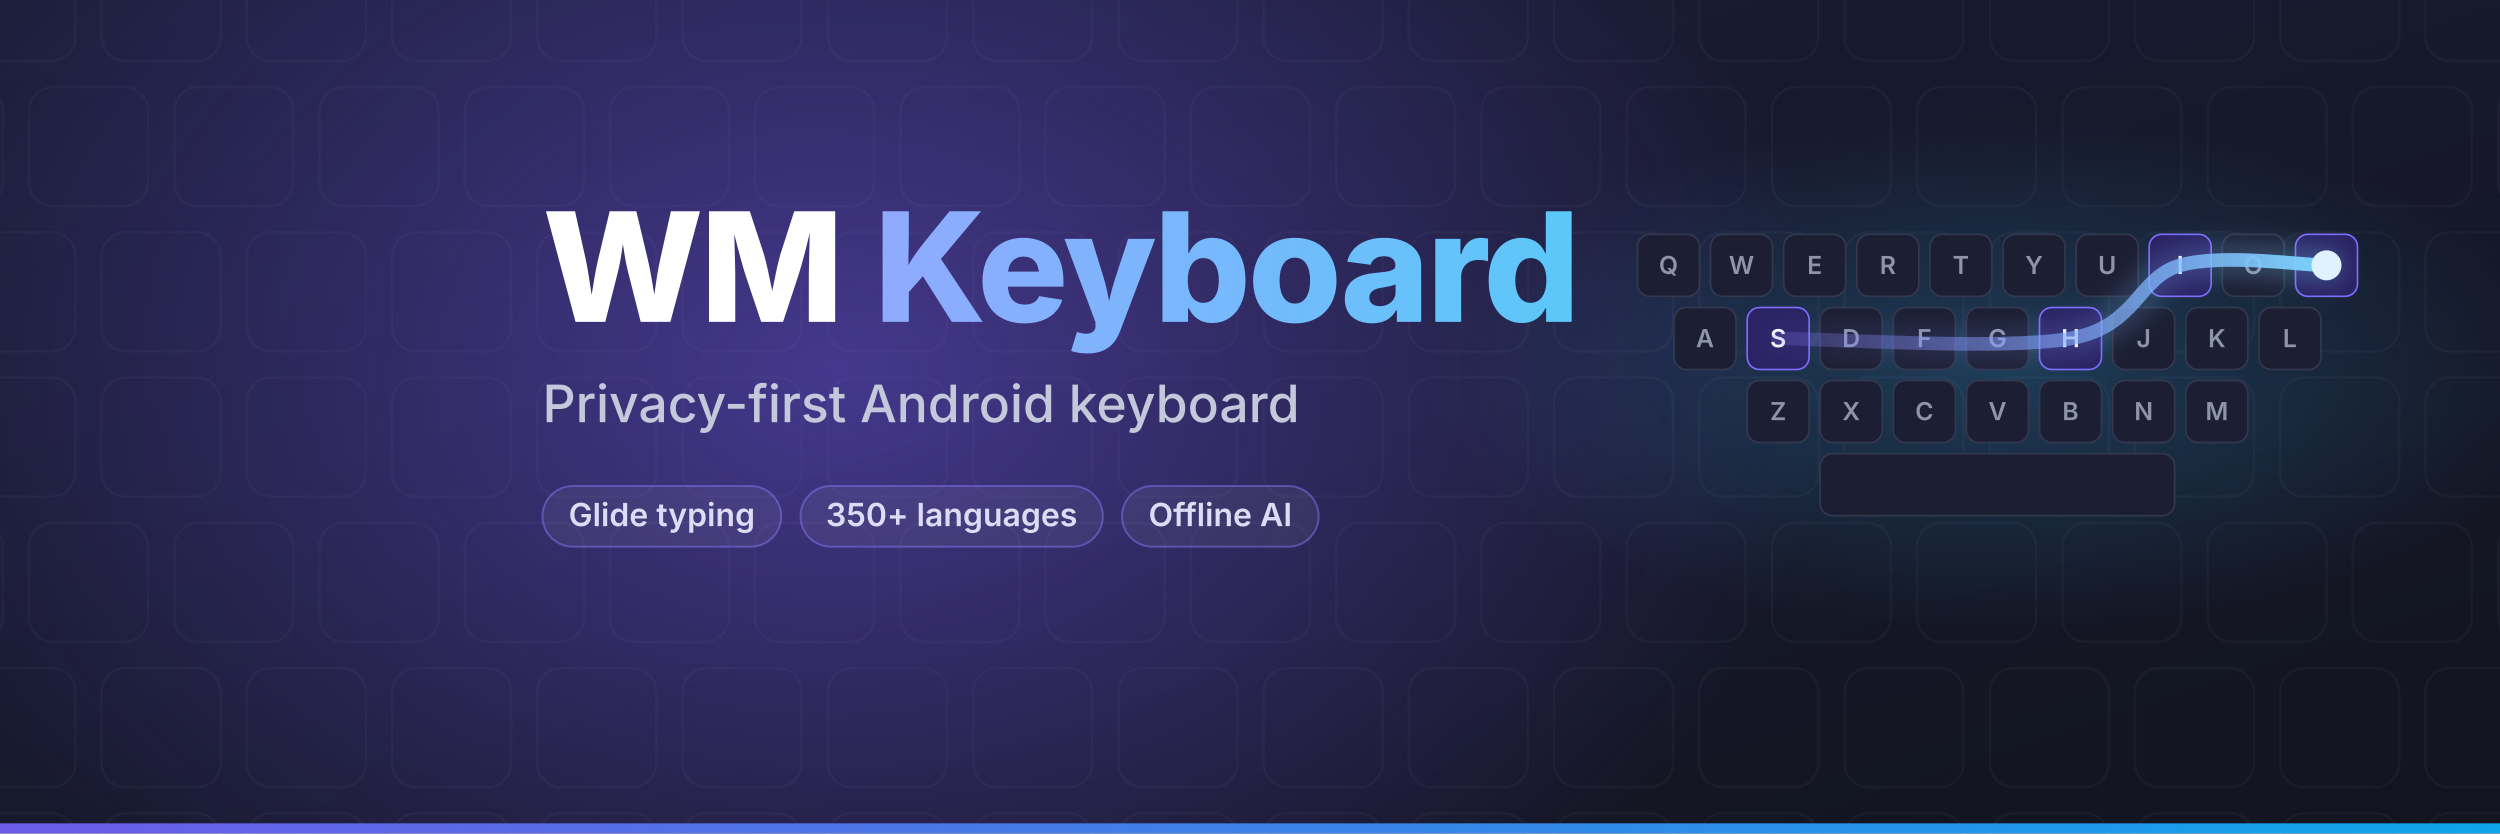
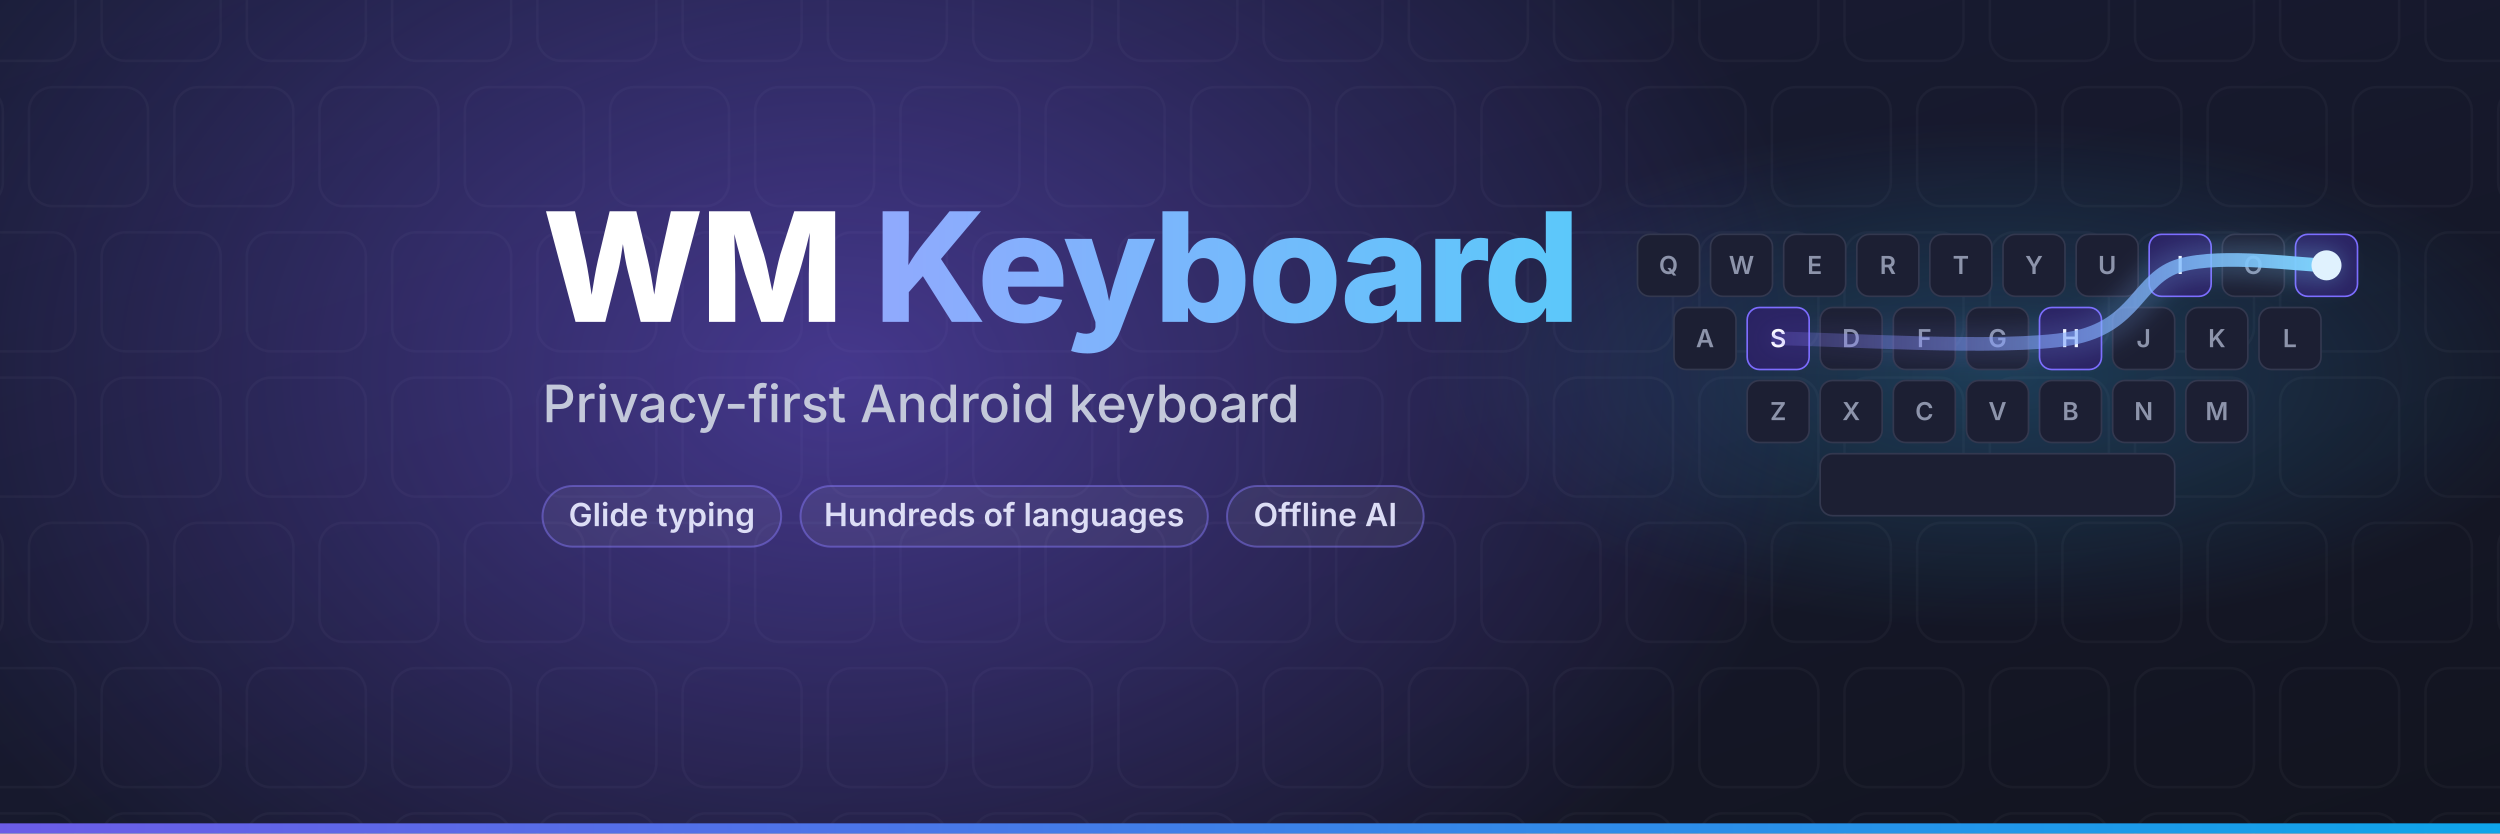
<svg xmlns="http://www.w3.org/2000/svg" width="1500" height="500" viewBox="0 0 1500 500">
  <defs>
    <linearGradient id="bg" x1="0" y1="0" x2="1" y2="1">
      <stop offset="0" stop-color="#1B1E3A" />
      <stop offset="1" stop-color="#12141F" />
    </linearGradient>
    <radialGradient id="glow" cx="0.5" cy="0.5" r="0.5">
      <stop offset="0" stop-color="#7C5CFF" stop-opacity="0.45" />
      <stop offset="1" stop-color="#7C5CFF" stop-opacity="0" />
    </radialGradient>
    <radialGradient id="glow2" cx="0.5" cy="0.5" r="0.5">
      <stop offset="0" stop-color="#38BDF8" stop-opacity="0.22" />
      <stop offset="1" stop-color="#38BDF8" stop-opacity="0" />
    </radialGradient>
    <linearGradient id="wm" x1="0" y1="0" x2="1" y2="0">
      <stop offset="0" stop-color="#A99BFF" />
      <stop offset="1" stop-color="#5CC8FA" />
    </linearGradient>
    <linearGradient id="trail" x1="0" y1="0" x2="1" y2="0" gradientUnits="objectBoundingBox">
      <stop offset="0" stop-color="#8B7CFF" stop-opacity="0.2" />
      <stop offset="1" stop-color="#7DD3FC" />
    </linearGradient>
    <linearGradient id="bar" x1="0" y1="0" x2="1" y2="0">
      <stop offset="0" stop-color="#6C5CE7" />
      <stop offset="1" stop-color="#0EA5E9" />
    </linearGradient>
    <filter id="blur" x="-20%" y="-50%" width="140%" height="200%">
      <feGaussianBlur stdDeviation="6" />
    </filter>
  </defs>
  <rect width="1500" height="500" fill="url(#bg)" />
  <rect x="-113.3" y="-34.9" width="71.4" height="71.4" rx="14.3" fill="none" stroke="#FFFFFF" stroke-opacity="0.035" stroke-width="1.5" />
  <rect x="-26.1" y="-34.9" width="71.4" height="71.4" rx="14.3" fill="none" stroke="#FFFFFF" stroke-opacity="0.035" stroke-width="1.5" />
  <rect x="61.0" y="-34.9" width="71.4" height="71.4" rx="14.3" fill="none" stroke="#FFFFFF" stroke-opacity="0.035" stroke-width="1.5" />
  <rect x="148.1" y="-34.9" width="71.4" height="71.4" rx="14.3" fill="none" stroke="#FFFFFF" stroke-opacity="0.035" stroke-width="1.5" />
  <rect x="235.3" y="-34.9" width="71.4" height="71.4" rx="14.3" fill="none" stroke="#FFFFFF" stroke-opacity="0.035" stroke-width="1.5" />
  <rect x="322.4" y="-34.9" width="71.4" height="71.4" rx="14.3" fill="none" stroke="#FFFFFF" stroke-opacity="0.035" stroke-width="1.5" />
  <rect x="409.6" y="-34.9" width="71.4" height="71.4" rx="14.3" fill="none" stroke="#FFFFFF" stroke-opacity="0.035" stroke-width="1.5" />
  <rect x="496.7" y="-34.9" width="71.4" height="71.4" rx="14.3" fill="none" stroke="#FFFFFF" stroke-opacity="0.035" stroke-width="1.5" />
  <rect x="583.9" y="-34.9" width="71.4" height="71.4" rx="14.3" fill="none" stroke="#FFFFFF" stroke-opacity="0.035" stroke-width="1.5" />
  <rect x="671.0" y="-34.9" width="71.4" height="71.4" rx="14.3" fill="none" stroke="#FFFFFF" stroke-opacity="0.035" stroke-width="1.5" />
  <rect x="758.1" y="-34.9" width="71.4" height="71.4" rx="14.3" fill="none" stroke="#FFFFFF" stroke-opacity="0.035" stroke-width="1.5" />
  <rect x="845.3" y="-34.9" width="71.4" height="71.4" rx="14.3" fill="none" stroke="#FFFFFF" stroke-opacity="0.035" stroke-width="1.5" />
  <rect x="932.4" y="-34.9" width="71.4" height="71.4" rx="14.3" fill="none" stroke="#FFFFFF" stroke-opacity="0.035" stroke-width="1.5" />
  <rect x="1019.6" y="-34.9" width="71.4" height="71.4" rx="14.3" fill="none" stroke="#FFFFFF" stroke-opacity="0.035" stroke-width="1.5" />
  <rect x="1106.7" y="-34.9" width="71.4" height="71.4" rx="14.3" fill="none" stroke="#FFFFFF" stroke-opacity="0.035" stroke-width="1.5" />
  <rect x="1193.9" y="-34.9" width="71.4" height="71.4" rx="14.3" fill="none" stroke="#FFFFFF" stroke-opacity="0.035" stroke-width="1.5" />
  <rect x="1281.0" y="-34.9" width="71.4" height="71.4" rx="14.3" fill="none" stroke="#FFFFFF" stroke-opacity="0.035" stroke-width="1.5" />
  <rect x="1368.1" y="-34.9" width="71.4" height="71.4" rx="14.3" fill="none" stroke="#FFFFFF" stroke-opacity="0.035" stroke-width="1.5" />
  <rect x="1455.3" y="-34.9" width="71.4" height="71.4" rx="14.3" fill="none" stroke="#FFFFFF" stroke-opacity="0.035" stroke-width="1.5" />
  <rect x="1542.4" y="-34.9" width="71.4" height="71.4" rx="14.3" fill="none" stroke="#FFFFFF" stroke-opacity="0.035" stroke-width="1.5" />
  <rect x="-69.7" y="52.3" width="71.4" height="71.4" rx="14.3" fill="none" stroke="#FFFFFF" stroke-opacity="0.035" stroke-width="1.5" />
  <rect x="17.4" y="52.3" width="71.4" height="71.4" rx="14.3" fill="none" stroke="#FFFFFF" stroke-opacity="0.035" stroke-width="1.5" />
  <rect x="104.6" y="52.3" width="71.4" height="71.4" rx="14.3" fill="none" stroke="#FFFFFF" stroke-opacity="0.035" stroke-width="1.5" />
  <rect x="191.7" y="52.3" width="71.4" height="71.4" rx="14.3" fill="none" stroke="#FFFFFF" stroke-opacity="0.035" stroke-width="1.5" />
  <rect x="278.9" y="52.3" width="71.4" height="71.4" rx="14.3" fill="none" stroke="#FFFFFF" stroke-opacity="0.035" stroke-width="1.5" />
  <rect x="366.0" y="52.3" width="71.4" height="71.4" rx="14.3" fill="none" stroke="#FFFFFF" stroke-opacity="0.035" stroke-width="1.5" />
  <rect x="453.1" y="52.3" width="71.4" height="71.4" rx="14.3" fill="none" stroke="#FFFFFF" stroke-opacity="0.035" stroke-width="1.5" />
  <rect x="540.3" y="52.3" width="71.4" height="71.4" rx="14.3" fill="none" stroke="#FFFFFF" stroke-opacity="0.035" stroke-width="1.5" />
  <rect x="627.4" y="52.3" width="71.4" height="71.4" rx="14.3" fill="none" stroke="#FFFFFF" stroke-opacity="0.035" stroke-width="1.5" />
  <rect x="714.6" y="52.3" width="71.4" height="71.4" rx="14.3" fill="none" stroke="#FFFFFF" stroke-opacity="0.035" stroke-width="1.5" />
  <rect x="801.7" y="52.3" width="71.4" height="71.4" rx="14.3" fill="none" stroke="#FFFFFF" stroke-opacity="0.035" stroke-width="1.5" />
  <rect x="888.9" y="52.3" width="71.4" height="71.4" rx="14.3" fill="none" stroke="#FFFFFF" stroke-opacity="0.035" stroke-width="1.5" />
  <rect x="976.0" y="52.3" width="71.4" height="71.4" rx="14.3" fill="none" stroke="#FFFFFF" stroke-opacity="0.035" stroke-width="1.5" />
  <rect x="1063.1" y="52.3" width="71.4" height="71.4" rx="14.3" fill="none" stroke="#FFFFFF" stroke-opacity="0.035" stroke-width="1.5" />
  <rect x="1150.3" y="52.3" width="71.4" height="71.4" rx="14.3" fill="none" stroke="#FFFFFF" stroke-opacity="0.035" stroke-width="1.5" />
  <rect x="1237.4" y="52.3" width="71.4" height="71.4" rx="14.3" fill="none" stroke="#FFFFFF" stroke-opacity="0.035" stroke-width="1.5" />
  <rect x="1324.6" y="52.3" width="71.4" height="71.4" rx="14.3" fill="none" stroke="#FFFFFF" stroke-opacity="0.035" stroke-width="1.5" />
  <rect x="1411.7" y="52.3" width="71.4" height="71.4" rx="14.3" fill="none" stroke="#FFFFFF" stroke-opacity="0.035" stroke-width="1.5" />
  <rect x="1498.9" y="52.3" width="71.4" height="71.4" rx="14.3" fill="none" stroke="#FFFFFF" stroke-opacity="0.035" stroke-width="1.5" />
  <rect x="1586.0" y="52.3" width="71.4" height="71.4" rx="14.3" fill="none" stroke="#FFFFFF" stroke-opacity="0.035" stroke-width="1.5" />
  <rect x="-26.1" y="139.4" width="71.4" height="71.4" rx="14.3" fill="none" stroke="#FFFFFF" stroke-opacity="0.035" stroke-width="1.5" />
  <rect x="61.0" y="139.4" width="71.4" height="71.4" rx="14.3" fill="none" stroke="#FFFFFF" stroke-opacity="0.035" stroke-width="1.5" />
  <rect x="148.1" y="139.4" width="71.4" height="71.4" rx="14.3" fill="none" stroke="#FFFFFF" stroke-opacity="0.035" stroke-width="1.5" />
  <rect x="235.3" y="139.4" width="71.4" height="71.4" rx="14.3" fill="none" stroke="#FFFFFF" stroke-opacity="0.035" stroke-width="1.5" />
  <rect x="322.4" y="139.4" width="71.4" height="71.4" rx="14.3" fill="none" stroke="#FFFFFF" stroke-opacity="0.035" stroke-width="1.5" />
  <rect x="409.6" y="139.4" width="71.4" height="71.4" rx="14.3" fill="none" stroke="#FFFFFF" stroke-opacity="0.035" stroke-width="1.5" />
  <rect x="496.7" y="139.4" width="71.4" height="71.4" rx="14.3" fill="none" stroke="#FFFFFF" stroke-opacity="0.035" stroke-width="1.5" />
  <rect x="583.9" y="139.4" width="71.4" height="71.4" rx="14.3" fill="none" stroke="#FFFFFF" stroke-opacity="0.035" stroke-width="1.5" />
  <rect x="671.0" y="139.4" width="71.4" height="71.4" rx="14.3" fill="none" stroke="#FFFFFF" stroke-opacity="0.035" stroke-width="1.5" />
  <rect x="758.1" y="139.4" width="71.4" height="71.4" rx="14.3" fill="none" stroke="#FFFFFF" stroke-opacity="0.035" stroke-width="1.5" />
  <rect x="845.3" y="139.4" width="71.4" height="71.4" rx="14.3" fill="none" stroke="#FFFFFF" stroke-opacity="0.035" stroke-width="1.5" />
  <rect x="932.4" y="139.4" width="71.4" height="71.4" rx="14.3" fill="none" stroke="#FFFFFF" stroke-opacity="0.035" stroke-width="1.5" />
  <rect x="1019.6" y="139.4" width="71.4" height="71.4" rx="14.3" fill="none" stroke="#FFFFFF" stroke-opacity="0.035" stroke-width="1.5" />
  <rect x="1106.7" y="139.4" width="71.4" height="71.4" rx="14.3" fill="none" stroke="#FFFFFF" stroke-opacity="0.035" stroke-width="1.5" />
  <rect x="1193.9" y="139.4" width="71.4" height="71.4" rx="14.3" fill="none" stroke="#FFFFFF" stroke-opacity="0.035" stroke-width="1.5" />
  <rect x="1281.0" y="139.4" width="71.4" height="71.4" rx="14.3" fill="none" stroke="#FFFFFF" stroke-opacity="0.035" stroke-width="1.5" />
  <rect x="1368.1" y="139.4" width="71.4" height="71.4" rx="14.3" fill="none" stroke="#FFFFFF" stroke-opacity="0.035" stroke-width="1.5" />
  <rect x="1455.3" y="139.4" width="71.4" height="71.4" rx="14.3" fill="none" stroke="#FFFFFF" stroke-opacity="0.035" stroke-width="1.5" />
  <rect x="1542.4" y="139.4" width="71.4" height="71.4" rx="14.3" fill="none" stroke="#FFFFFF" stroke-opacity="0.035" stroke-width="1.5" />
  <rect x="1629.6" y="139.4" width="71.4" height="71.4" rx="14.3" fill="none" stroke="#FFFFFF" stroke-opacity="0.035" stroke-width="1.5" />
  <rect x="-113.3" y="226.6" width="71.4" height="71.4" rx="14.3" fill="none" stroke="#FFFFFF" stroke-opacity="0.035" stroke-width="1.5" />
  <rect x="-26.1" y="226.6" width="71.4" height="71.4" rx="14.3" fill="none" stroke="#FFFFFF" stroke-opacity="0.035" stroke-width="1.5" />
  <rect x="61.0" y="226.6" width="71.4" height="71.4" rx="14.3" fill="none" stroke="#FFFFFF" stroke-opacity="0.035" stroke-width="1.5" />
  <rect x="148.1" y="226.6" width="71.4" height="71.4" rx="14.3" fill="none" stroke="#FFFFFF" stroke-opacity="0.035" stroke-width="1.5" />
  <rect x="235.3" y="226.6" width="71.4" height="71.4" rx="14.3" fill="none" stroke="#FFFFFF" stroke-opacity="0.035" stroke-width="1.5" />
  <rect x="322.4" y="226.6" width="71.4" height="71.4" rx="14.3" fill="none" stroke="#FFFFFF" stroke-opacity="0.035" stroke-width="1.5" />
  <rect x="409.6" y="226.6" width="71.4" height="71.4" rx="14.3" fill="none" stroke="#FFFFFF" stroke-opacity="0.035" stroke-width="1.5" />
  <rect x="496.7" y="226.6" width="71.4" height="71.4" rx="14.3" fill="none" stroke="#FFFFFF" stroke-opacity="0.035" stroke-width="1.5" />
  <rect x="583.9" y="226.6" width="71.4" height="71.4" rx="14.3" fill="none" stroke="#FFFFFF" stroke-opacity="0.035" stroke-width="1.5" />
  <rect x="671.0" y="226.6" width="71.4" height="71.4" rx="14.3" fill="none" stroke="#FFFFFF" stroke-opacity="0.035" stroke-width="1.5" />
  <rect x="758.1" y="226.6" width="71.4" height="71.4" rx="14.3" fill="none" stroke="#FFFFFF" stroke-opacity="0.035" stroke-width="1.5" />
  <rect x="845.3" y="226.6" width="71.4" height="71.4" rx="14.3" fill="none" stroke="#FFFFFF" stroke-opacity="0.035" stroke-width="1.5" />
  <rect x="932.4" y="226.6" width="71.4" height="71.4" rx="14.3" fill="none" stroke="#FFFFFF" stroke-opacity="0.035" stroke-width="1.5" />
  <rect x="1019.6" y="226.6" width="71.4" height="71.4" rx="14.3" fill="none" stroke="#FFFFFF" stroke-opacity="0.035" stroke-width="1.5" />
  <rect x="1106.7" y="226.6" width="71.4" height="71.4" rx="14.3" fill="none" stroke="#FFFFFF" stroke-opacity="0.035" stroke-width="1.5" />
  <rect x="1193.9" y="226.6" width="71.4" height="71.4" rx="14.3" fill="none" stroke="#FFFFFF" stroke-opacity="0.035" stroke-width="1.5" />
  <rect x="1281.0" y="226.6" width="71.4" height="71.4" rx="14.3" fill="none" stroke="#FFFFFF" stroke-opacity="0.035" stroke-width="1.5" />
  <rect x="1368.1" y="226.6" width="71.4" height="71.4" rx="14.3" fill="none" stroke="#FFFFFF" stroke-opacity="0.035" stroke-width="1.5" />
  <rect x="1455.3" y="226.6" width="71.4" height="71.4" rx="14.3" fill="none" stroke="#FFFFFF" stroke-opacity="0.035" stroke-width="1.5" />
  <rect x="1542.4" y="226.6" width="71.4" height="71.4" rx="14.3" fill="none" stroke="#FFFFFF" stroke-opacity="0.035" stroke-width="1.5" />
  <rect x="-69.7" y="313.7" width="71.4" height="71.4" rx="14.3" fill="none" stroke="#FFFFFF" stroke-opacity="0.035" stroke-width="1.5" />
  <rect x="17.4" y="313.7" width="71.4" height="71.4" rx="14.3" fill="none" stroke="#FFFFFF" stroke-opacity="0.035" stroke-width="1.5" />
  <rect x="104.6" y="313.7" width="71.4" height="71.4" rx="14.3" fill="none" stroke="#FFFFFF" stroke-opacity="0.035" stroke-width="1.5" />
  <rect x="191.7" y="313.7" width="71.4" height="71.4" rx="14.3" fill="none" stroke="#FFFFFF" stroke-opacity="0.035" stroke-width="1.5" />
  <rect x="278.9" y="313.7" width="71.4" height="71.4" rx="14.3" fill="none" stroke="#FFFFFF" stroke-opacity="0.035" stroke-width="1.5" />
  <rect x="366.0" y="313.7" width="71.4" height="71.4" rx="14.3" fill="none" stroke="#FFFFFF" stroke-opacity="0.035" stroke-width="1.5" />
  <rect x="453.1" y="313.7" width="71.4" height="71.4" rx="14.3" fill="none" stroke="#FFFFFF" stroke-opacity="0.035" stroke-width="1.5" />
  <rect x="540.3" y="313.7" width="71.4" height="71.4" rx="14.3" fill="none" stroke="#FFFFFF" stroke-opacity="0.035" stroke-width="1.5" />
  <rect x="627.4" y="313.7" width="71.4" height="71.4" rx="14.3" fill="none" stroke="#FFFFFF" stroke-opacity="0.035" stroke-width="1.5" />
  <rect x="714.6" y="313.7" width="71.4" height="71.4" rx="14.3" fill="none" stroke="#FFFFFF" stroke-opacity="0.035" stroke-width="1.5" />
  <rect x="801.7" y="313.7" width="71.4" height="71.4" rx="14.3" fill="none" stroke="#FFFFFF" stroke-opacity="0.035" stroke-width="1.5" />
  <rect x="888.9" y="313.7" width="71.4" height="71.4" rx="14.3" fill="none" stroke="#FFFFFF" stroke-opacity="0.035" stroke-width="1.5" />
  <rect x="976.0" y="313.7" width="71.4" height="71.4" rx="14.3" fill="none" stroke="#FFFFFF" stroke-opacity="0.035" stroke-width="1.5" />
  <rect x="1063.1" y="313.7" width="71.4" height="71.4" rx="14.3" fill="none" stroke="#FFFFFF" stroke-opacity="0.035" stroke-width="1.5" />
  <rect x="1150.3" y="313.7" width="71.4" height="71.4" rx="14.3" fill="none" stroke="#FFFFFF" stroke-opacity="0.035" stroke-width="1.5" />
  <rect x="1237.4" y="313.7" width="71.4" height="71.4" rx="14.3" fill="none" stroke="#FFFFFF" stroke-opacity="0.035" stroke-width="1.5" />
  <rect x="1324.6" y="313.7" width="71.4" height="71.4" rx="14.3" fill="none" stroke="#FFFFFF" stroke-opacity="0.035" stroke-width="1.5" />
  <rect x="1411.7" y="313.7" width="71.4" height="71.4" rx="14.3" fill="none" stroke="#FFFFFF" stroke-opacity="0.035" stroke-width="1.5" />
  <rect x="1498.9" y="313.7" width="71.4" height="71.4" rx="14.3" fill="none" stroke="#FFFFFF" stroke-opacity="0.035" stroke-width="1.5" />
  <rect x="1586.0" y="313.7" width="71.4" height="71.4" rx="14.3" fill="none" stroke="#FFFFFF" stroke-opacity="0.035" stroke-width="1.5" />
  <rect x="-26.1" y="400.9" width="71.4" height="71.4" rx="14.3" fill="none" stroke="#FFFFFF" stroke-opacity="0.035" stroke-width="1.5" />
  <rect x="61.0" y="400.9" width="71.4" height="71.4" rx="14.3" fill="none" stroke="#FFFFFF" stroke-opacity="0.035" stroke-width="1.5" />
  <rect x="148.1" y="400.9" width="71.4" height="71.4" rx="14.3" fill="none" stroke="#FFFFFF" stroke-opacity="0.035" stroke-width="1.5" />
  <rect x="235.3" y="400.9" width="71.4" height="71.4" rx="14.3" fill="none" stroke="#FFFFFF" stroke-opacity="0.035" stroke-width="1.5" />
  <rect x="322.4" y="400.9" width="71.4" height="71.4" rx="14.3" fill="none" stroke="#FFFFFF" stroke-opacity="0.035" stroke-width="1.5" />
  <rect x="409.6" y="400.9" width="71.4" height="71.4" rx="14.3" fill="none" stroke="#FFFFFF" stroke-opacity="0.035" stroke-width="1.5" />
  <rect x="496.7" y="400.9" width="71.4" height="71.4" rx="14.3" fill="none" stroke="#FFFFFF" stroke-opacity="0.035" stroke-width="1.5" />
  <rect x="583.9" y="400.9" width="71.4" height="71.4" rx="14.3" fill="none" stroke="#FFFFFF" stroke-opacity="0.035" stroke-width="1.5" />
  <rect x="671.0" y="400.9" width="71.4" height="71.4" rx="14.3" fill="none" stroke="#FFFFFF" stroke-opacity="0.035" stroke-width="1.5" />
  <rect x="758.1" y="400.9" width="71.4" height="71.4" rx="14.3" fill="none" stroke="#FFFFFF" stroke-opacity="0.035" stroke-width="1.5" />
  <rect x="845.3" y="400.9" width="71.4" height="71.4" rx="14.3" fill="none" stroke="#FFFFFF" stroke-opacity="0.035" stroke-width="1.5" />
  <rect x="932.4" y="400.9" width="71.4" height="71.4" rx="14.3" fill="none" stroke="#FFFFFF" stroke-opacity="0.035" stroke-width="1.5" />
  <rect x="1019.6" y="400.9" width="71.4" height="71.4" rx="14.3" fill="none" stroke="#FFFFFF" stroke-opacity="0.035" stroke-width="1.5" />
  <rect x="1106.7" y="400.9" width="71.4" height="71.4" rx="14.3" fill="none" stroke="#FFFFFF" stroke-opacity="0.035" stroke-width="1.5" />
  <rect x="1193.9" y="400.9" width="71.4" height="71.4" rx="14.3" fill="none" stroke="#FFFFFF" stroke-opacity="0.035" stroke-width="1.5" />
  <rect x="1281.0" y="400.9" width="71.4" height="71.4" rx="14.3" fill="none" stroke="#FFFFFF" stroke-opacity="0.035" stroke-width="1.5" />
  <rect x="1368.1" y="400.9" width="71.4" height="71.4" rx="14.3" fill="none" stroke="#FFFFFF" stroke-opacity="0.035" stroke-width="1.5" />
  <rect x="1455.3" y="400.9" width="71.4" height="71.4" rx="14.3" fill="none" stroke="#FFFFFF" stroke-opacity="0.035" stroke-width="1.5" />
  <rect x="1542.4" y="400.9" width="71.4" height="71.4" rx="14.3" fill="none" stroke="#FFFFFF" stroke-opacity="0.035" stroke-width="1.5" />
  <rect x="1629.6" y="400.9" width="71.4" height="71.4" rx="14.3" fill="none" stroke="#FFFFFF" stroke-opacity="0.035" stroke-width="1.5" />
  <rect x="-113.3" y="488.0" width="71.4" height="71.4" rx="14.3" fill="none" stroke="#FFFFFF" stroke-opacity="0.035" stroke-width="1.5" />
  <rect x="-26.1" y="488.0" width="71.4" height="71.4" rx="14.3" fill="none" stroke="#FFFFFF" stroke-opacity="0.035" stroke-width="1.5" />
  <rect x="61.0" y="488.0" width="71.4" height="71.4" rx="14.3" fill="none" stroke="#FFFFFF" stroke-opacity="0.035" stroke-width="1.5" />
  <rect x="148.1" y="488.0" width="71.4" height="71.4" rx="14.3" fill="none" stroke="#FFFFFF" stroke-opacity="0.035" stroke-width="1.5" />
  <rect x="235.3" y="488.0" width="71.4" height="71.4" rx="14.3" fill="none" stroke="#FFFFFF" stroke-opacity="0.035" stroke-width="1.5" />
  <rect x="322.4" y="488.0" width="71.4" height="71.4" rx="14.3" fill="none" stroke="#FFFFFF" stroke-opacity="0.035" stroke-width="1.5" />
  <rect x="409.6" y="488.0" width="71.4" height="71.4" rx="14.3" fill="none" stroke="#FFFFFF" stroke-opacity="0.035" stroke-width="1.5" />
  <rect x="496.7" y="488.0" width="71.4" height="71.4" rx="14.3" fill="none" stroke="#FFFFFF" stroke-opacity="0.035" stroke-width="1.5" />
  <rect x="583.9" y="488.0" width="71.4" height="71.4" rx="14.3" fill="none" stroke="#FFFFFF" stroke-opacity="0.035" stroke-width="1.5" />
  <rect x="671.0" y="488.0" width="71.4" height="71.4" rx="14.3" fill="none" stroke="#FFFFFF" stroke-opacity="0.035" stroke-width="1.5" />
  <rect x="758.1" y="488.0" width="71.4" height="71.4" rx="14.3" fill="none" stroke="#FFFFFF" stroke-opacity="0.035" stroke-width="1.5" />
  <rect x="845.3" y="488.0" width="71.4" height="71.4" rx="14.3" fill="none" stroke="#FFFFFF" stroke-opacity="0.035" stroke-width="1.5" />
  <rect x="932.4" y="488.0" width="71.4" height="71.4" rx="14.3" fill="none" stroke="#FFFFFF" stroke-opacity="0.035" stroke-width="1.5" />
  <rect x="1019.6" y="488.0" width="71.4" height="71.4" rx="14.3" fill="none" stroke="#FFFFFF" stroke-opacity="0.035" stroke-width="1.5" />
  <rect x="1106.7" y="488.0" width="71.4" height="71.4" rx="14.3" fill="none" stroke="#FFFFFF" stroke-opacity="0.035" stroke-width="1.5" />
  <rect x="1193.9" y="488.0" width="71.4" height="71.4" rx="14.3" fill="none" stroke="#FFFFFF" stroke-opacity="0.035" stroke-width="1.5" />
  <rect x="1281.0" y="488.0" width="71.4" height="71.4" rx="14.3" fill="none" stroke="#FFFFFF" stroke-opacity="0.035" stroke-width="1.5" />
  <rect x="1368.1" y="488.0" width="71.4" height="71.4" rx="14.3" fill="none" stroke="#FFFFFF" stroke-opacity="0.035" stroke-width="1.5" />
  <rect x="1455.3" y="488.0" width="71.4" height="71.4" rx="14.3" fill="none" stroke="#FFFFFF" stroke-opacity="0.035" stroke-width="1.5" />
  <rect x="1542.4" y="488.0" width="71.4" height="71.4" rx="14.3" fill="none" stroke="#FFFFFF" stroke-opacity="0.035" stroke-width="1.5" />
  <ellipse cx="503" cy="225" rx="601" ry="429" fill="url(#glow)" />
  <ellipse cx="1198" cy="225" rx="346" ry="152" fill="url(#glow2)" />
  <text x="325.5" y="193.1" text-anchor="start" font-family="Inter, sans-serif" font-size="91.2" font-weight="800" letter-spacing="-1.82" fill="#FFFFFF">WM <tspan fill="url(#wm)">Keyboard</tspan>
  </text>
  <text x="325.5" y="253.3" text-anchor="start" font-family="Inter, sans-serif" font-size="31.0" font-weight="500" fill="#C3C8DA">Privacy-first Android keyboard</text>
  <rect x="325.5" y="291.6" width="143.2" height="36.4" rx="18.2" fill="#FFFFFF" fill-opacity="0.06" stroke="#8B7CFF" stroke-opacity="0.45" stroke-width="1.2" />
  <text x="397.1" y="315.7" text-anchor="middle" font-family="Inter, sans-serif" font-size="19.2" font-weight="600" fill="#DCDDF5">Glide typing</text>
-   <rect x="480.3" y="291.6" width="181.4" height="36.4" rx="18.2" fill="#FFFFFF" fill-opacity="0.06" stroke="#8B7CFF" stroke-opacity="0.45" stroke-width="1.2" />
-   <text x="571.0" y="315.7" text-anchor="middle" font-family="Inter, sans-serif" font-size="19.2" font-weight="600" fill="#DCDDF5">350+ languages</text>
-   <rect x="673.2" y="291.6" width="118.0" height="36.4" rx="18.2" fill="#FFFFFF" fill-opacity="0.06" stroke="#8B7CFF" stroke-opacity="0.45" stroke-width="1.2" />
-   <text x="732.2" y="315.7" text-anchor="middle" font-family="Inter, sans-serif" font-size="19.2" font-weight="600" fill="#DCDDF5">Offline AI</text>
+   <rect x="480.3" y="291.6" width="244.4" height="36.4" rx="18.2" fill="#FFFFFF" fill-opacity="0.06" stroke="#8B7CFF" stroke-opacity="0.45" stroke-width="1.2" />
+   <text x="602.5" y="315.7" text-anchor="middle" font-family="Inter, sans-serif" font-size="19.2" font-weight="600" fill="#DCDDF5">Hundreds of languages</text>
+   <rect x="736.2" y="291.6" width="118.0" height="36.4" rx="18.2" fill="#FFFFFF" fill-opacity="0.06" stroke="#8B7CFF" stroke-opacity="0.45" stroke-width="1.2" />
+   <text x="795.2" y="315.7" text-anchor="middle" font-family="Inter, sans-serif" font-size="19.2" font-weight="600" fill="#DCDDF5">Offline AI</text>
  <g opacity="1.0">
    <rect x="982.5" y="140.6" width="37.2" height="37.2" rx="7.4" fill="#1C1F33" stroke="#33384F" stroke-width="1.0" />
    <text x="1001.1" y="164.4" text-anchor="middle" font-family="Inter, sans-serif" font-size="14.9" font-weight="600" fill="#8D94AB">Q</text>
    <rect x="1026.3" y="140.6" width="37.2" height="37.2" rx="7.4" fill="#1C1F33" stroke="#33384F" stroke-width="1.0" />
    <text x="1044.9" y="164.4" text-anchor="middle" font-family="Inter, sans-serif" font-size="14.9" font-weight="600" fill="#8D94AB">W</text>
    <rect x="1070.2" y="140.6" width="37.2" height="37.2" rx="7.4" fill="#1C1F33" stroke="#33384F" stroke-width="1.0" />
    <text x="1088.8" y="164.4" text-anchor="middle" font-family="Inter, sans-serif" font-size="14.9" font-weight="600" fill="#8D94AB">E</text>
    <rect x="1114.1" y="140.6" width="37.2" height="37.2" rx="7.4" fill="#1C1F33" stroke="#33384F" stroke-width="1.0" />
    <text x="1132.7" y="164.4" text-anchor="middle" font-family="Inter, sans-serif" font-size="14.9" font-weight="600" fill="#8D94AB">R</text>
    <rect x="1157.9" y="140.6" width="37.2" height="37.2" rx="7.4" fill="#1C1F33" stroke="#33384F" stroke-width="1.0" />
    <text x="1176.5" y="164.4" text-anchor="middle" font-family="Inter, sans-serif" font-size="14.9" font-weight="600" fill="#8D94AB">T</text>
    <rect x="1201.8" y="140.6" width="37.2" height="37.2" rx="7.4" fill="#1C1F33" stroke="#33384F" stroke-width="1.0" />
    <text x="1220.4" y="164.4" text-anchor="middle" font-family="Inter, sans-serif" font-size="14.9" font-weight="600" fill="#8D94AB">Y</text>
    <rect x="1245.7" y="140.6" width="37.2" height="37.2" rx="7.4" fill="#1C1F33" stroke="#33384F" stroke-width="1.0" />
    <text x="1264.3" y="164.4" text-anchor="middle" font-family="Inter, sans-serif" font-size="14.9" font-weight="600" fill="#8D94AB">U</text>
    <rect x="1289.5" y="140.6" width="37.2" height="37.2" rx="7.4" fill="#2A2363" stroke="#7C6CFF" stroke-width="1.0" />
    <text x="1308.1" y="164.4" text-anchor="middle" font-family="Inter, sans-serif" font-size="14.9" font-weight="600" fill="#FFFFFF">I</text>
    <rect x="1333.4" y="140.6" width="37.2" height="37.2" rx="7.4" fill="#1C1F33" stroke="#33384F" stroke-width="1.0" />
    <text x="1352.0" y="164.4" text-anchor="middle" font-family="Inter, sans-serif" font-size="14.9" font-weight="600" fill="#8D94AB">O</text>
    <rect x="1377.3" y="140.6" width="37.2" height="37.2" rx="7.4" fill="#2A2363" stroke="#7C6CFF" stroke-width="1.0" />
    <text x="1395.9" y="164.4" text-anchor="middle" font-family="Inter, sans-serif" font-size="14.9" font-weight="600" fill="#FFFFFF">P</text>
    <rect x="1004.4" y="184.5" width="37.2" height="37.2" rx="7.4" fill="#1C1F33" stroke="#33384F" stroke-width="1.0" />
    <text x="1023.0" y="208.3" text-anchor="middle" font-family="Inter, sans-serif" font-size="14.9" font-weight="600" fill="#8D94AB">A</text>
    <rect x="1048.3" y="184.5" width="37.2" height="37.2" rx="7.4" fill="#2A2363" stroke="#7C6CFF" stroke-width="1.0" />
    <text x="1066.9" y="208.3" text-anchor="middle" font-family="Inter, sans-serif" font-size="14.9" font-weight="600" fill="#FFFFFF">S</text>
    <rect x="1092.1" y="184.5" width="37.2" height="37.2" rx="7.4" fill="#1C1F33" stroke="#33384F" stroke-width="1.0" />
    <text x="1110.7" y="208.3" text-anchor="middle" font-family="Inter, sans-serif" font-size="14.9" font-weight="600" fill="#8D94AB">D</text>
    <rect x="1136.0" y="184.5" width="37.2" height="37.2" rx="7.4" fill="#1C1F33" stroke="#33384F" stroke-width="1.0" />
    <text x="1154.6" y="208.3" text-anchor="middle" font-family="Inter, sans-serif" font-size="14.9" font-weight="600" fill="#8D94AB">F</text>
    <rect x="1179.9" y="184.5" width="37.2" height="37.2" rx="7.4" fill="#1C1F33" stroke="#33384F" stroke-width="1.0" />
    <text x="1198.5" y="208.3" text-anchor="middle" font-family="Inter, sans-serif" font-size="14.9" font-weight="600" fill="#8D94AB">G</text>
    <rect x="1223.7" y="184.5" width="37.2" height="37.2" rx="7.4" fill="#2A2363" stroke="#7C6CFF" stroke-width="1.0" />
    <text x="1242.3" y="208.3" text-anchor="middle" font-family="Inter, sans-serif" font-size="14.9" font-weight="600" fill="#FFFFFF">H</text>
    <rect x="1267.6" y="184.5" width="37.2" height="37.2" rx="7.4" fill="#1C1F33" stroke="#33384F" stroke-width="1.0" />
    <text x="1286.2" y="208.3" text-anchor="middle" font-family="Inter, sans-serif" font-size="14.9" font-weight="600" fill="#8D94AB">J</text>
    <rect x="1311.5" y="184.5" width="37.2" height="37.2" rx="7.4" fill="#1C1F33" stroke="#33384F" stroke-width="1.0" />
    <text x="1330.1" y="208.3" text-anchor="middle" font-family="Inter, sans-serif" font-size="14.9" font-weight="600" fill="#8D94AB">K</text>
    <rect x="1355.4" y="184.5" width="37.2" height="37.2" rx="7.4" fill="#1C1F33" stroke="#33384F" stroke-width="1.0" />
    <text x="1373.9" y="208.3" text-anchor="middle" font-family="Inter, sans-serif" font-size="14.9" font-weight="600" fill="#8D94AB">L</text>
    <rect x="1048.3" y="228.3" width="37.2" height="37.2" rx="7.4" fill="#1C1F33" stroke="#33384F" stroke-width="1.0" />
    <text x="1066.9" y="252.1" text-anchor="middle" font-family="Inter, sans-serif" font-size="14.9" font-weight="600" fill="#8D94AB">Z</text>
    <rect x="1092.1" y="228.3" width="37.2" height="37.2" rx="7.4" fill="#1C1F33" stroke="#33384F" stroke-width="1.0" />
    <text x="1110.7" y="252.1" text-anchor="middle" font-family="Inter, sans-serif" font-size="14.9" font-weight="600" fill="#8D94AB">X</text>
    <rect x="1136.0" y="228.3" width="37.2" height="37.2" rx="7.4" fill="#1C1F33" stroke="#33384F" stroke-width="1.0" />
    <text x="1154.6" y="252.1" text-anchor="middle" font-family="Inter, sans-serif" font-size="14.9" font-weight="600" fill="#8D94AB">C</text>
    <rect x="1179.9" y="228.3" width="37.2" height="37.2" rx="7.4" fill="#1C1F33" stroke="#33384F" stroke-width="1.0" />
    <text x="1198.5" y="252.1" text-anchor="middle" font-family="Inter, sans-serif" font-size="14.9" font-weight="600" fill="#8D94AB">V</text>
    <rect x="1223.7" y="228.3" width="37.2" height="37.2" rx="7.4" fill="#1C1F33" stroke="#33384F" stroke-width="1.0" />
    <text x="1242.3" y="252.1" text-anchor="middle" font-family="Inter, sans-serif" font-size="14.9" font-weight="600" fill="#8D94AB">B</text>
    <rect x="1267.6" y="228.3" width="37.2" height="37.2" rx="7.4" fill="#1C1F33" stroke="#33384F" stroke-width="1.0" />
    <text x="1286.2" y="252.1" text-anchor="middle" font-family="Inter, sans-serif" font-size="14.9" font-weight="600" fill="#8D94AB">N</text>
    <rect x="1311.5" y="228.3" width="37.2" height="37.2" rx="7.4" fill="#1C1F33" stroke="#33384F" stroke-width="1.0" />
    <text x="1330.1" y="252.1" text-anchor="middle" font-family="Inter, sans-serif" font-size="14.9" font-weight="600" fill="#8D94AB">M</text>
    <rect x="1092.1" y="272.2" width="212.7" height="37.2" rx="7.4" fill="#1C1F33" stroke="#33384F" stroke-width="1.0" />
    <path d="M1066.9,203.1 C1096.1,203.1 1202.1,210.4 1242.3,203.1 C1282.5,195.8 1282.5,166.5 1308.1,159.2 C1333.7,151.9 1381.3,159.2 1395.9,159.2" fill="none" stroke="url(#trail)" stroke-width="21.3" stroke-linecap="round" stroke-linejoin="round" opacity="0.25" filter="url(#blur)" />
    <path d="M1066.9,203.1 C1096.1,203.1 1202.1,210.4 1242.3,203.1 C1282.5,195.8 1282.5,166.5 1308.1,159.2 C1333.7,151.9 1381.3,159.2 1395.9,159.2" fill="none" stroke="url(#trail)" stroke-width="8.2" stroke-linecap="round" stroke-linejoin="round" />
    <circle cx="1395.9" cy="159.2" r="9.0" fill="#E0F2FE" />
  </g>
  <rect x="0" y="494.0" width="1500" height="6.0" fill="url(#bar)" />
</svg>
